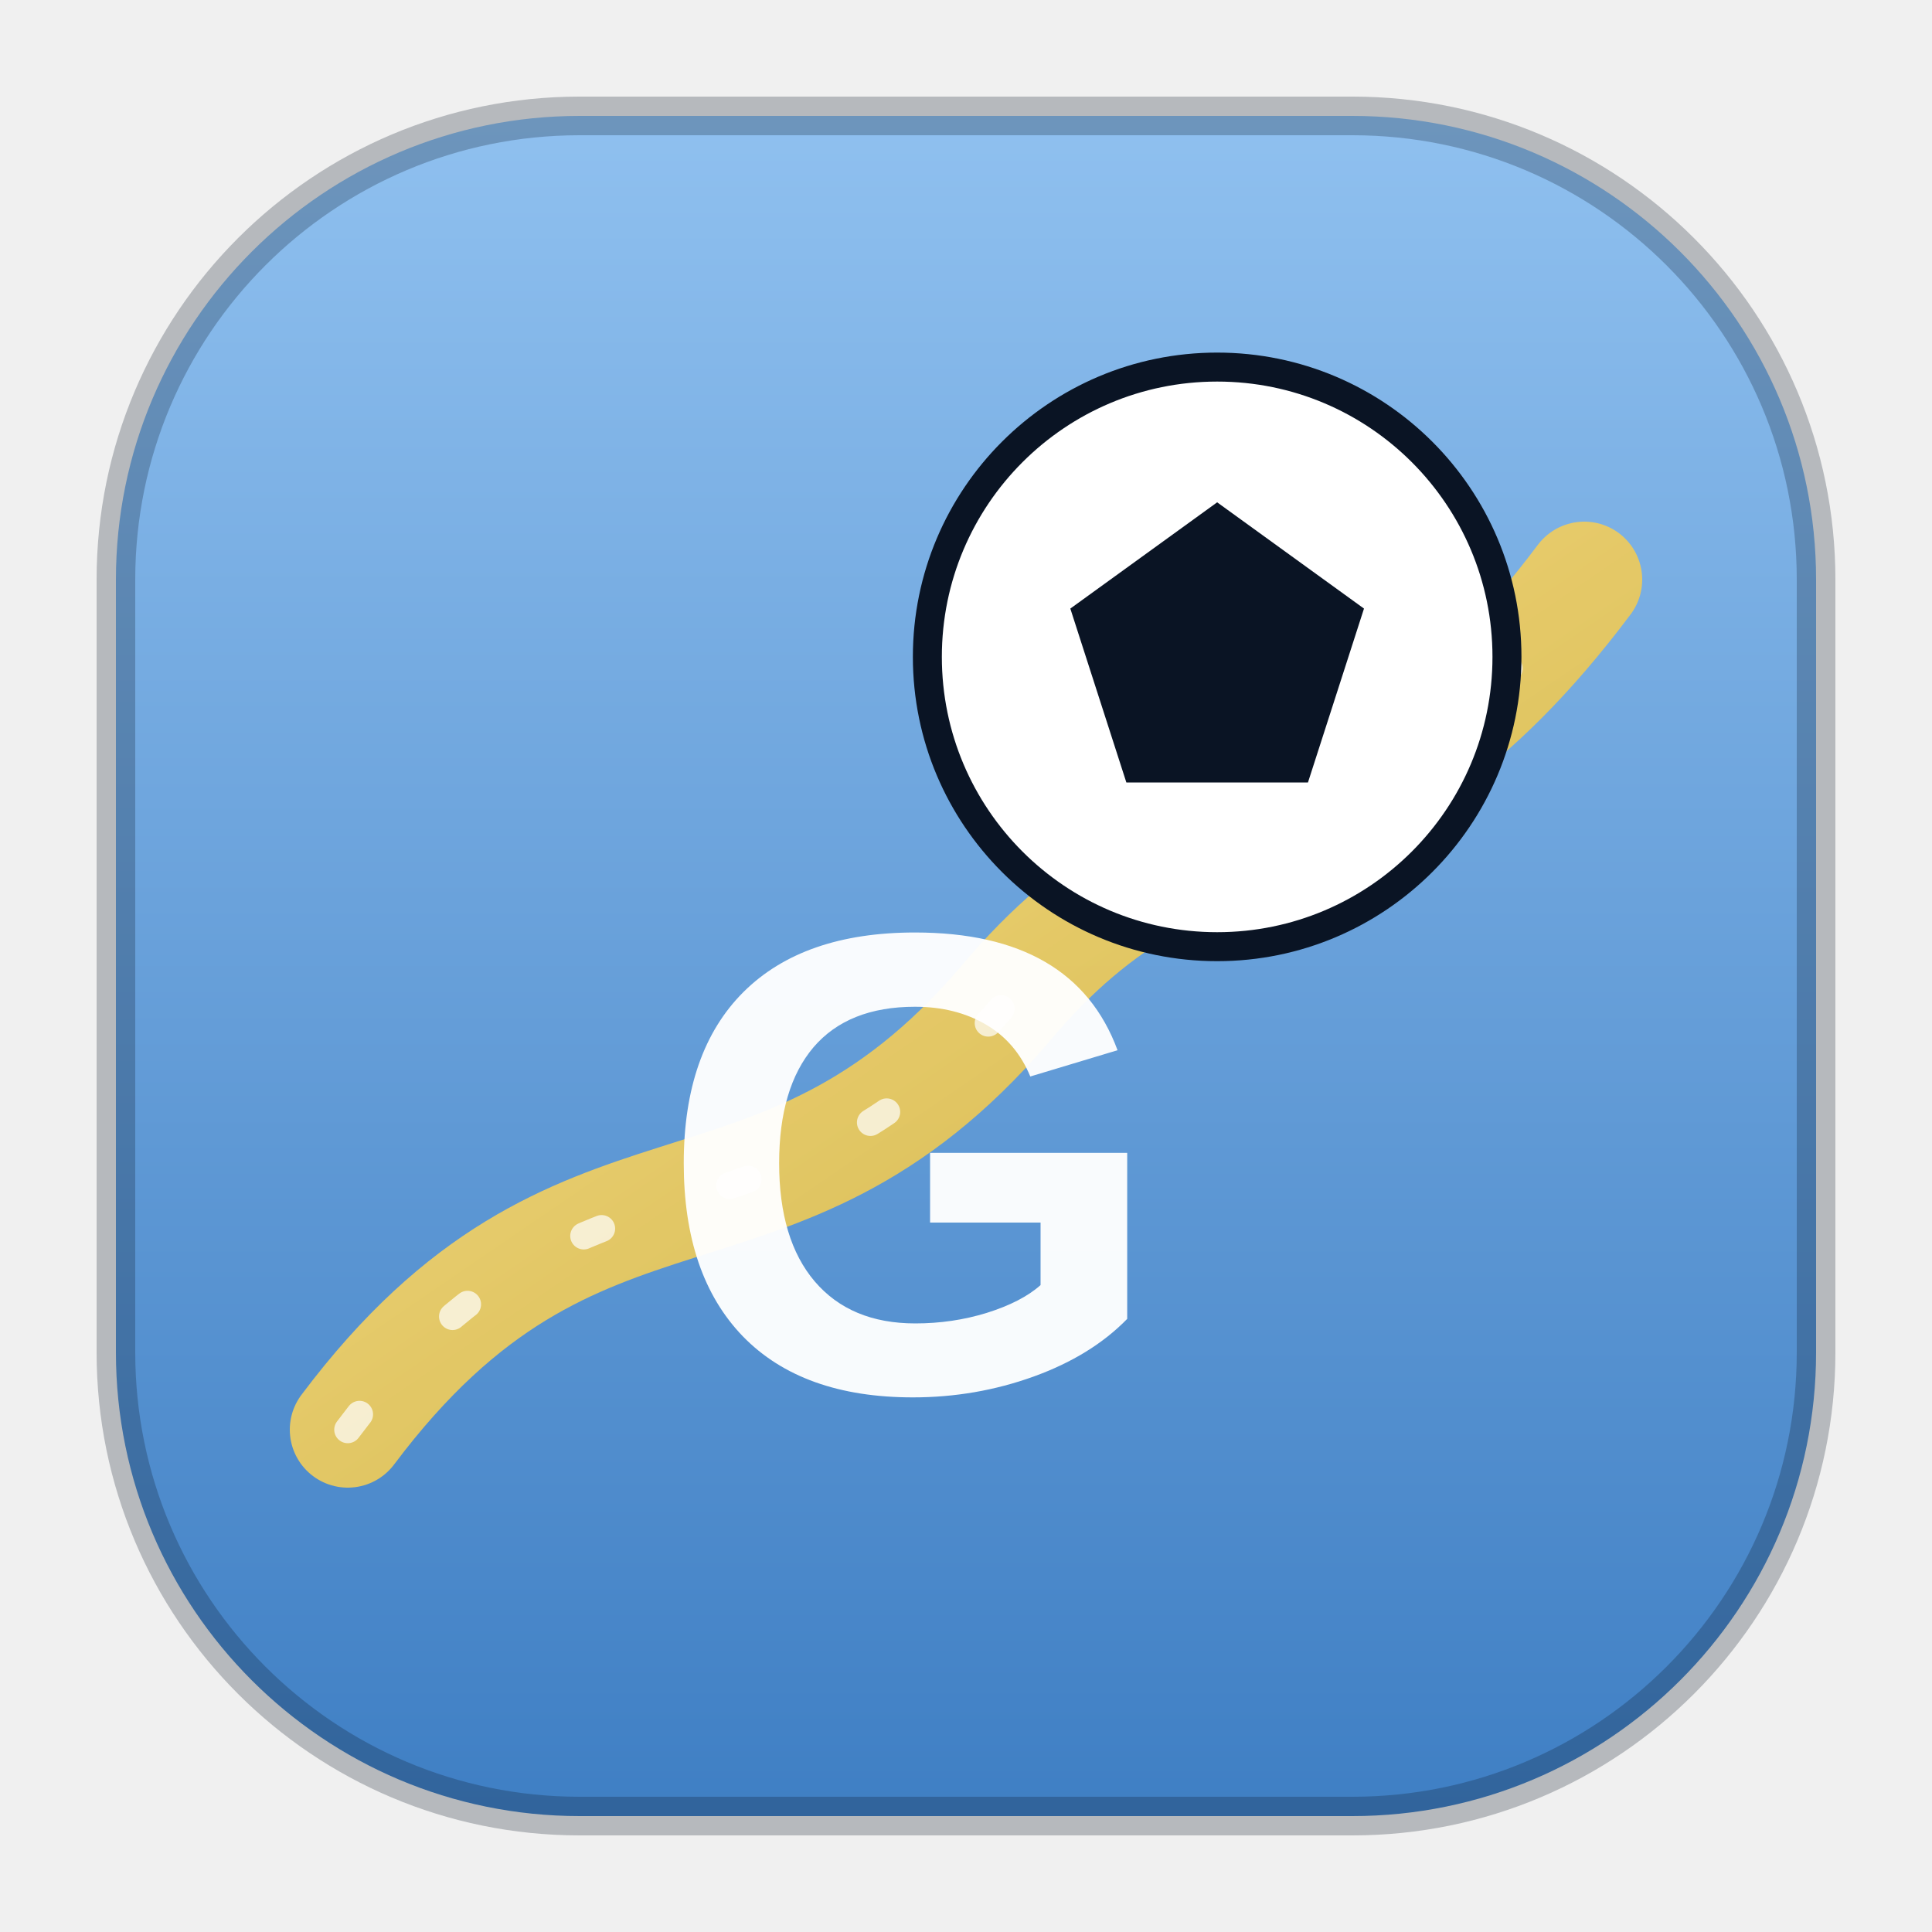
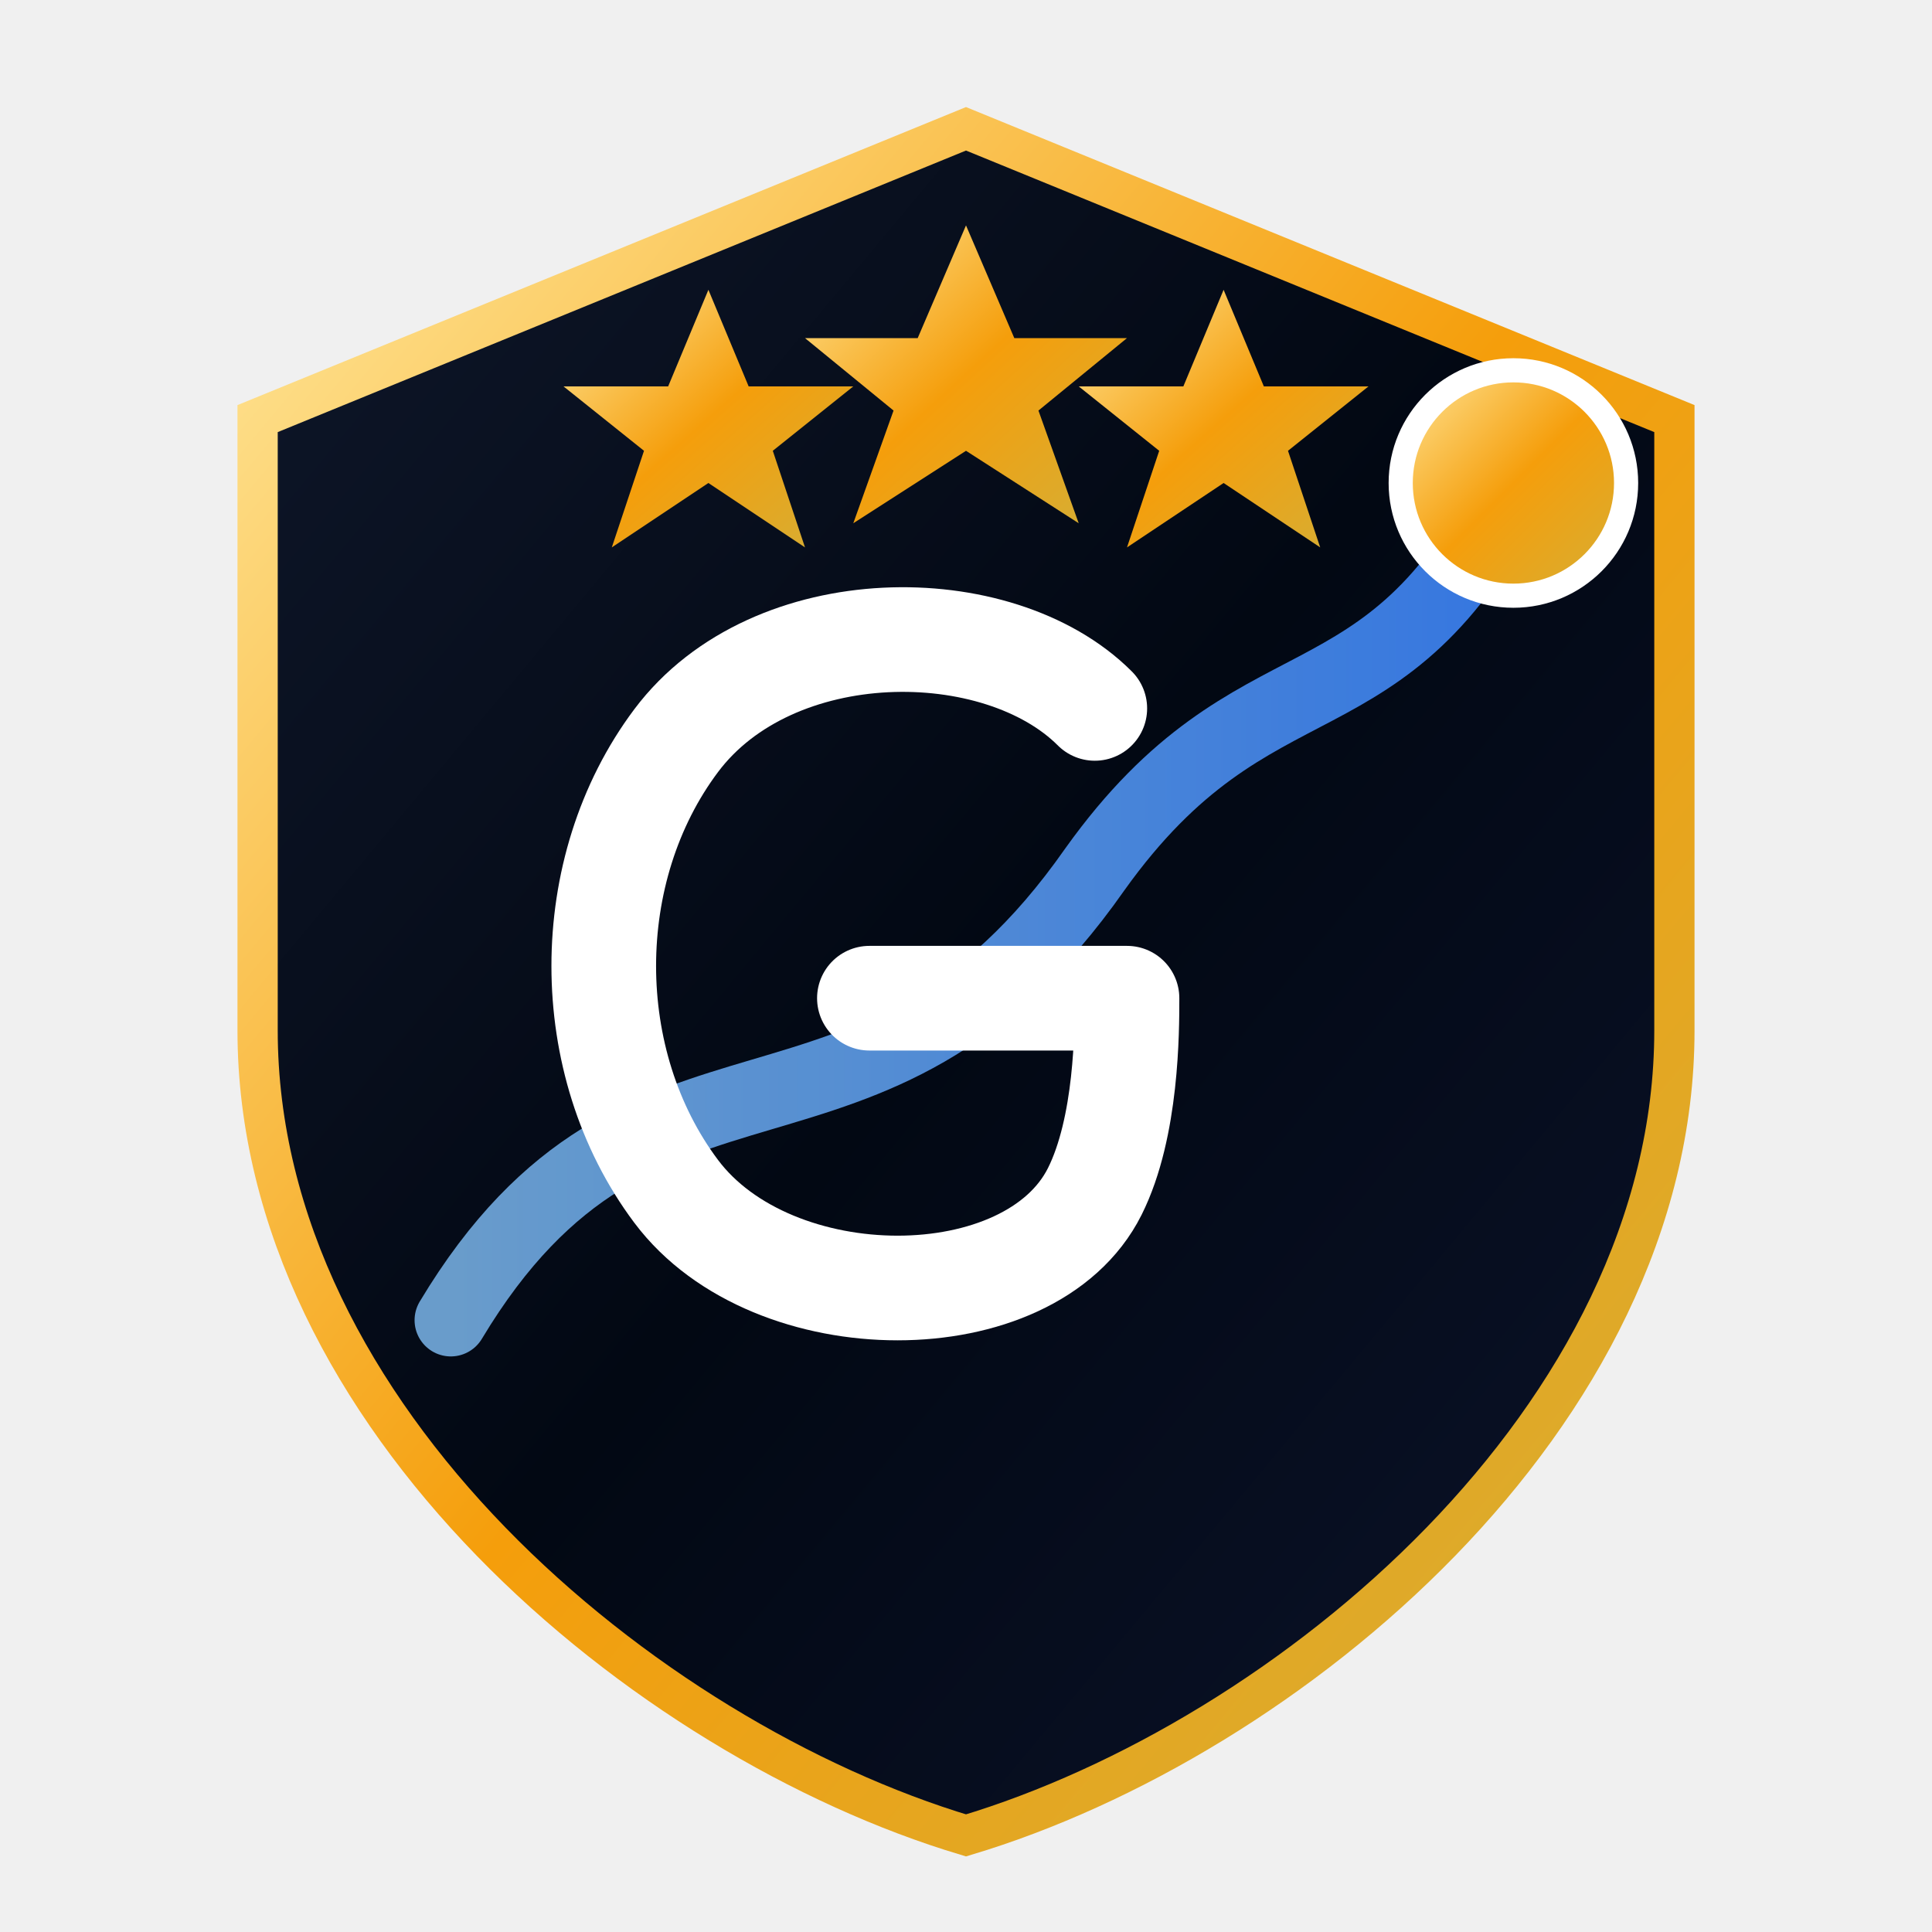
- <svg xmlns="http://www.w3.org/2000/svg" viewBox="0 0 100 100" width="100" height="100" role="img" aria-label="Gambeta">
+ <svg xmlns="http://www.w3.org/2000/svg" viewBox="0 0 120 120" width="120" height="120" role="img" aria-label="Gambeta Logo">
  <defs>
-     <linearGradient id="gbBadge" x1="0" y1="0" x2="0" y2="1">
-       <stop offset="0" stop-color="#8fc0ef" />
-       <stop offset="1" stop-color="#3f7fc4" />
+     <linearGradient id="gbShield" x1="0%" y1="0%" x2="100%" y2="100%">
+       <stop offset="0%" stop-color="#0F172A" />
+       <stop offset="50%" stop-color="#020813" />
+       <stop offset="100%" stop-color="#0B132B" />
    </linearGradient>
-     <linearGradient id="gbGold" x1="0" y1="0" x2="1" y2="1">
-       <stop offset="0" stop-color="#ffe58a" />
-       <stop offset="1" stop-color="#d4af37" />
+     <linearGradient id="gbGoldGrad" x1="0%" y1="0%" x2="100%" y2="100%">
+       <stop offset="0%" stop-color="#FFE79A" />
+       <stop offset="50%" stop-color="#F59E0B" />
+       <stop offset="100%" stop-color="#D4AF37" />
+     </linearGradient>
+     <linearGradient id="gbCeleste" x1="0%" y1="0%" x2="100%" y2="0%">
+       <stop offset="0%" stop-color="#74ACDF" />
+       <stop offset="100%" stop-color="#3B82F6" />
    </linearGradient>
  </defs>
-   <rect x="6" y="6" width="88" height="88" rx="24" fill="url(#gbBadge)" />
-   <rect x="6" y="6" width="88" height="88" rx="24" fill="none" stroke="#0a1424" stroke-opacity="0.25" stroke-width="2" />
-   <path d="M18 74 C 30 58, 40 66, 52 52 C 62 40, 70 46, 82 30" fill="none" stroke="url(#gbGold)" stroke-width="6" stroke-linecap="round" opacity="0.95" />
-   <path d="M18 74 C 30 58, 40 66, 52 52 C 62 40, 70 46, 82 30" fill="none" stroke="#ffffff" stroke-width="1.4" stroke-linecap="round" stroke-dasharray="1 7" opacity="0.7" />
-   <g transform="translate(63,34)">
-     <circle r="15" fill="#ffffff" stroke="#0a1424" stroke-width="1.5" />
-     <path d="M0 -8 L7.6 -2.5 L4.7 6.5 L-4.7 6.5 L-7.6 -2.5 Z" fill="#0a1424" />
+   <path d="M60 8 L104 26 V64 C104 88 80 108 60 114 C40 108 16 88 16 64 V26 Z" fill="url(#gbShield)" stroke="url(#gbGoldGrad)" stroke-width="2.5" />
+   <path d="M28 82 C 40 62, 54 74, 68 54 C 78 40, 86 46, 94 30" fill="none" stroke="url(#gbCeleste)" stroke-width="4.5" stroke-linecap="round" opacity="0.9" />
+   <circle cx="94" cy="30" r="7" fill="url(#gbGoldGrad)" stroke="#FFFFFF" stroke-width="1.5" />
+   <path d="M68 44 C 62 38, 48 38, 42 46 C 36 54, 36 66, 42 74 C 48 82, 64 82, 68 74 C 70 70, 70 64, 70 62 H 54" fill="none" stroke="#FFFFFF" stroke-width="6.5" stroke-linecap="round" stroke-linejoin="round" />
+   <g fill="url(#gbGoldGrad)" transform="translate(60, 20)">
+     <polygon points="-16,-2 -13.5,4 -7,4 -12,8 -10,14 -16,10 -22,14 -20,8 -25,4 -18.5,4" />
+     <polygon points="0,-6 3,1 10,1 4.5,5.5 7,12.5 0,8 -7,12.5 -4.5,5.5 -10,1 -3,1" />
+     <polygon points="16,-2 18.5,4 25,4 20,8 22,14 16,10 10,14 12,8 7,4 13.5,4" />
  </g>
-   <text x="34" y="72" font-family="Arial, sans-serif" font-size="34" font-weight="900" fill="#ffffff" opacity="0.96">G</text>
</svg>
